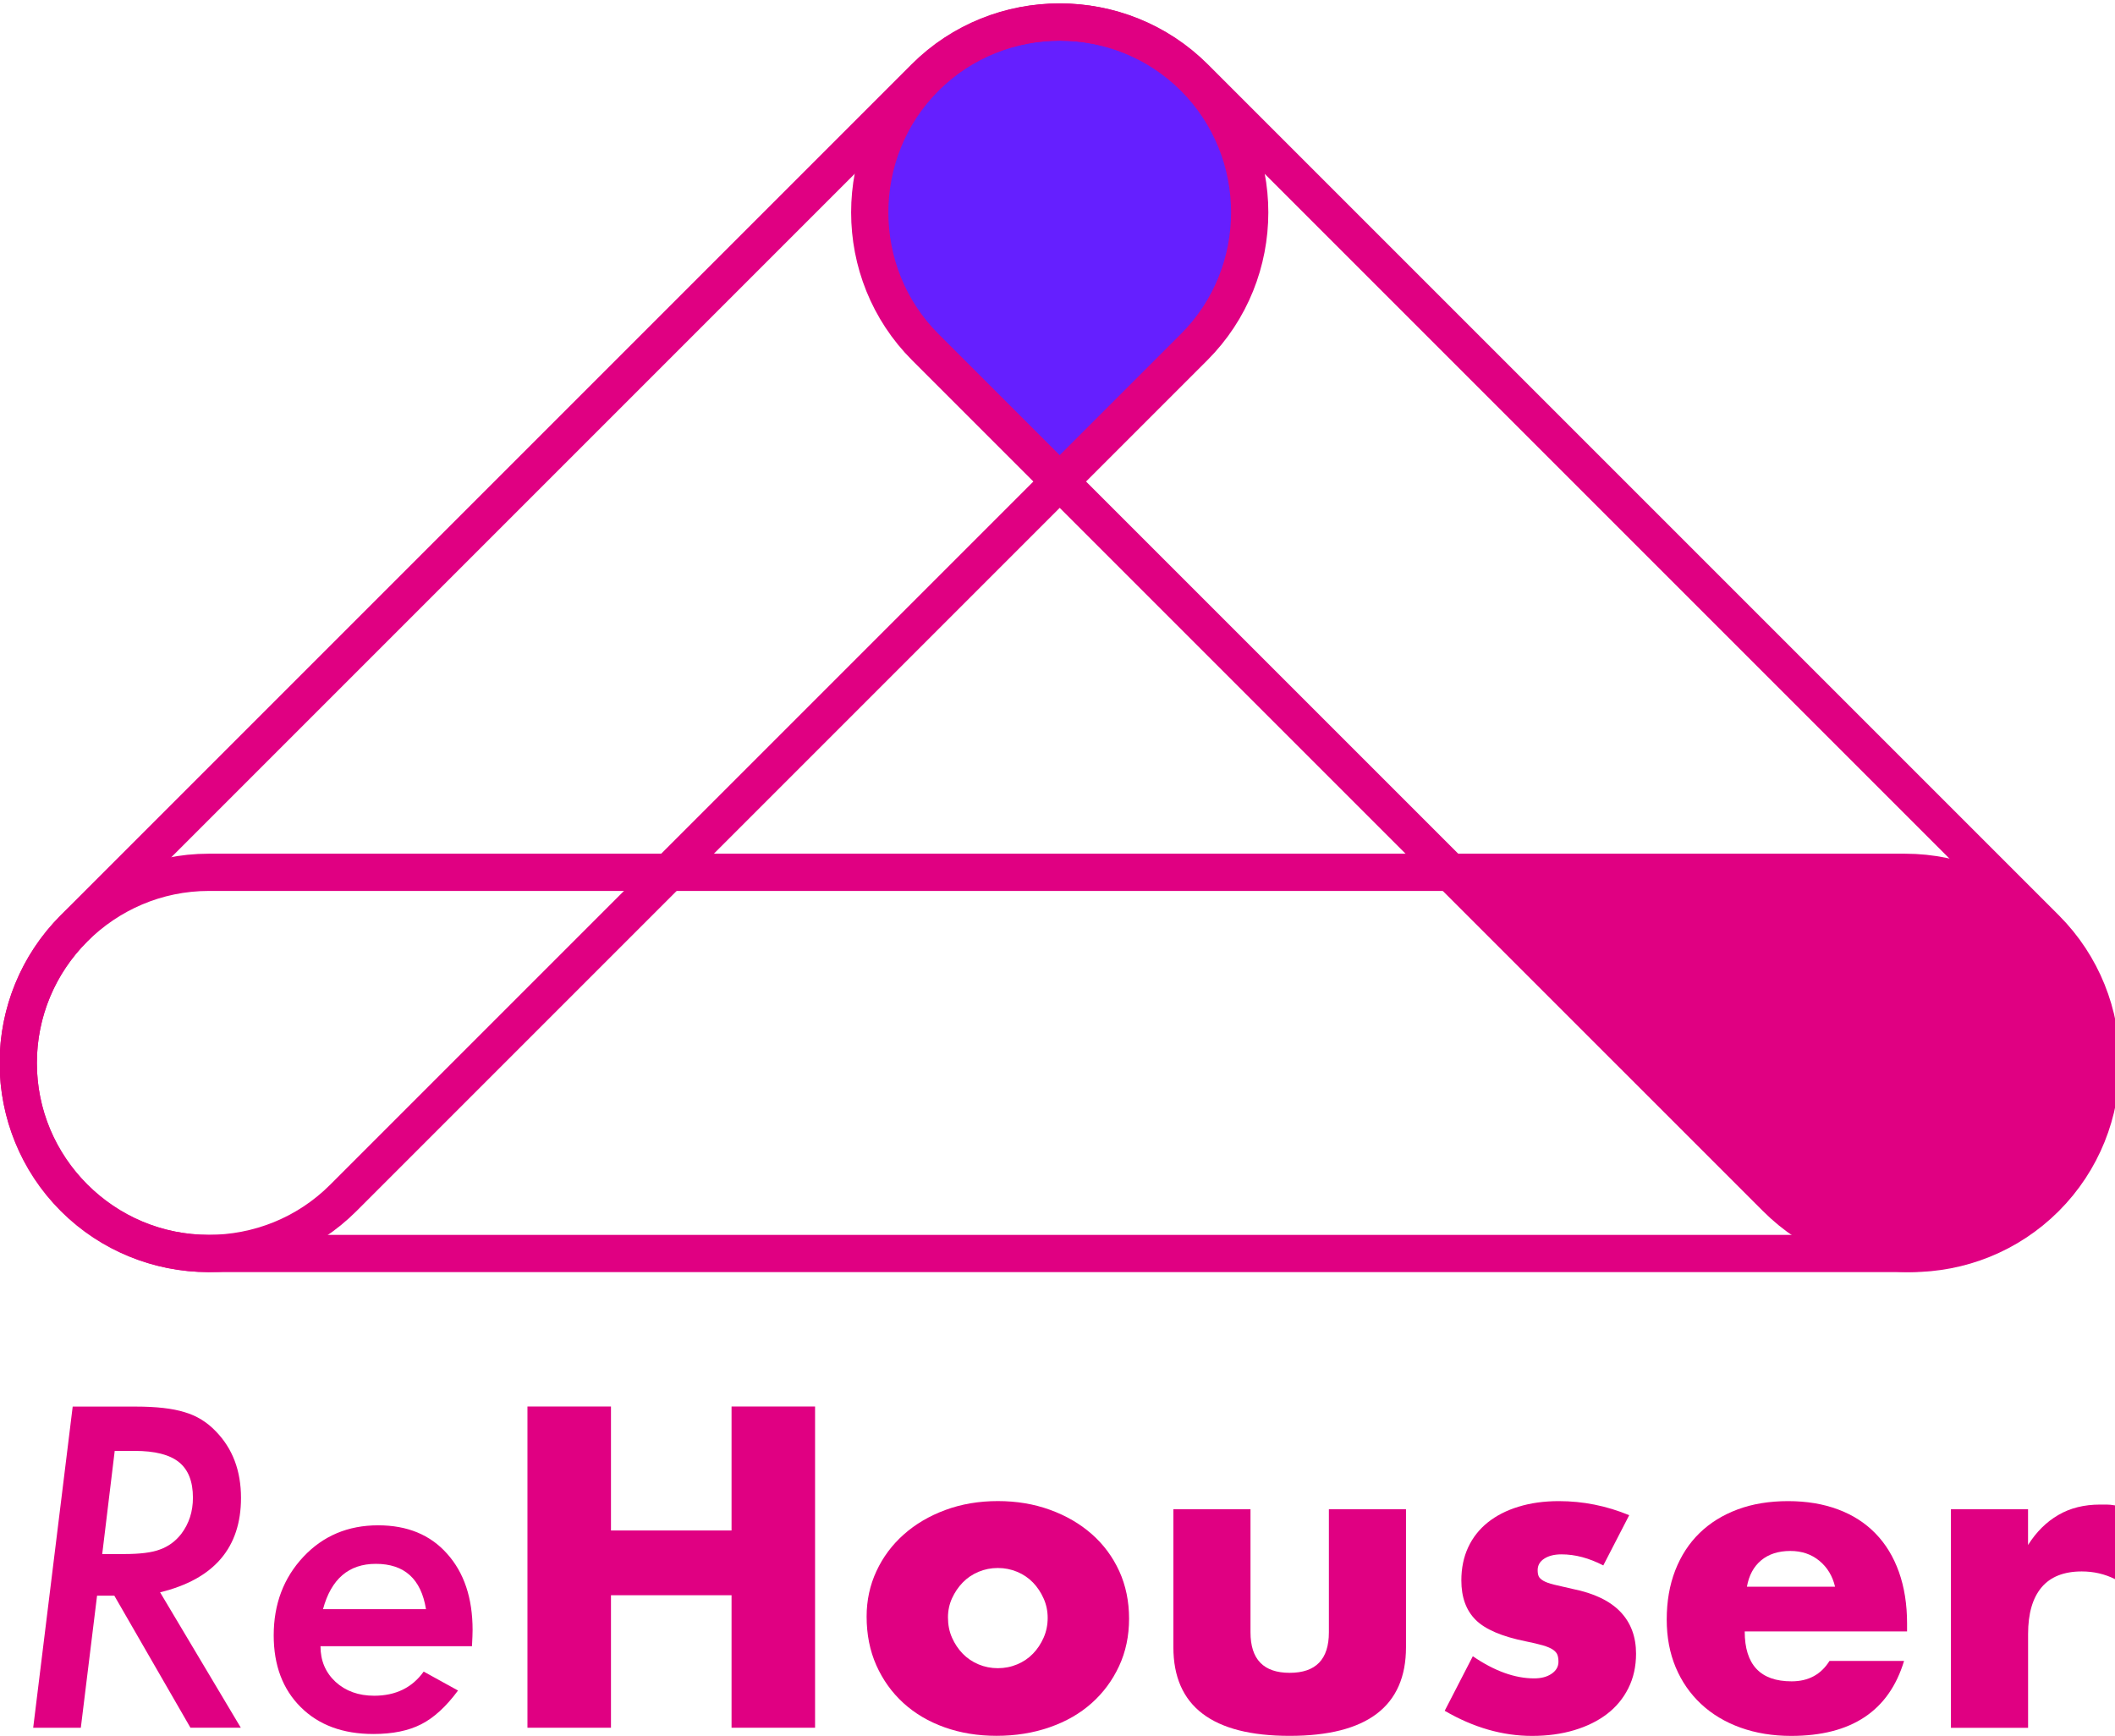
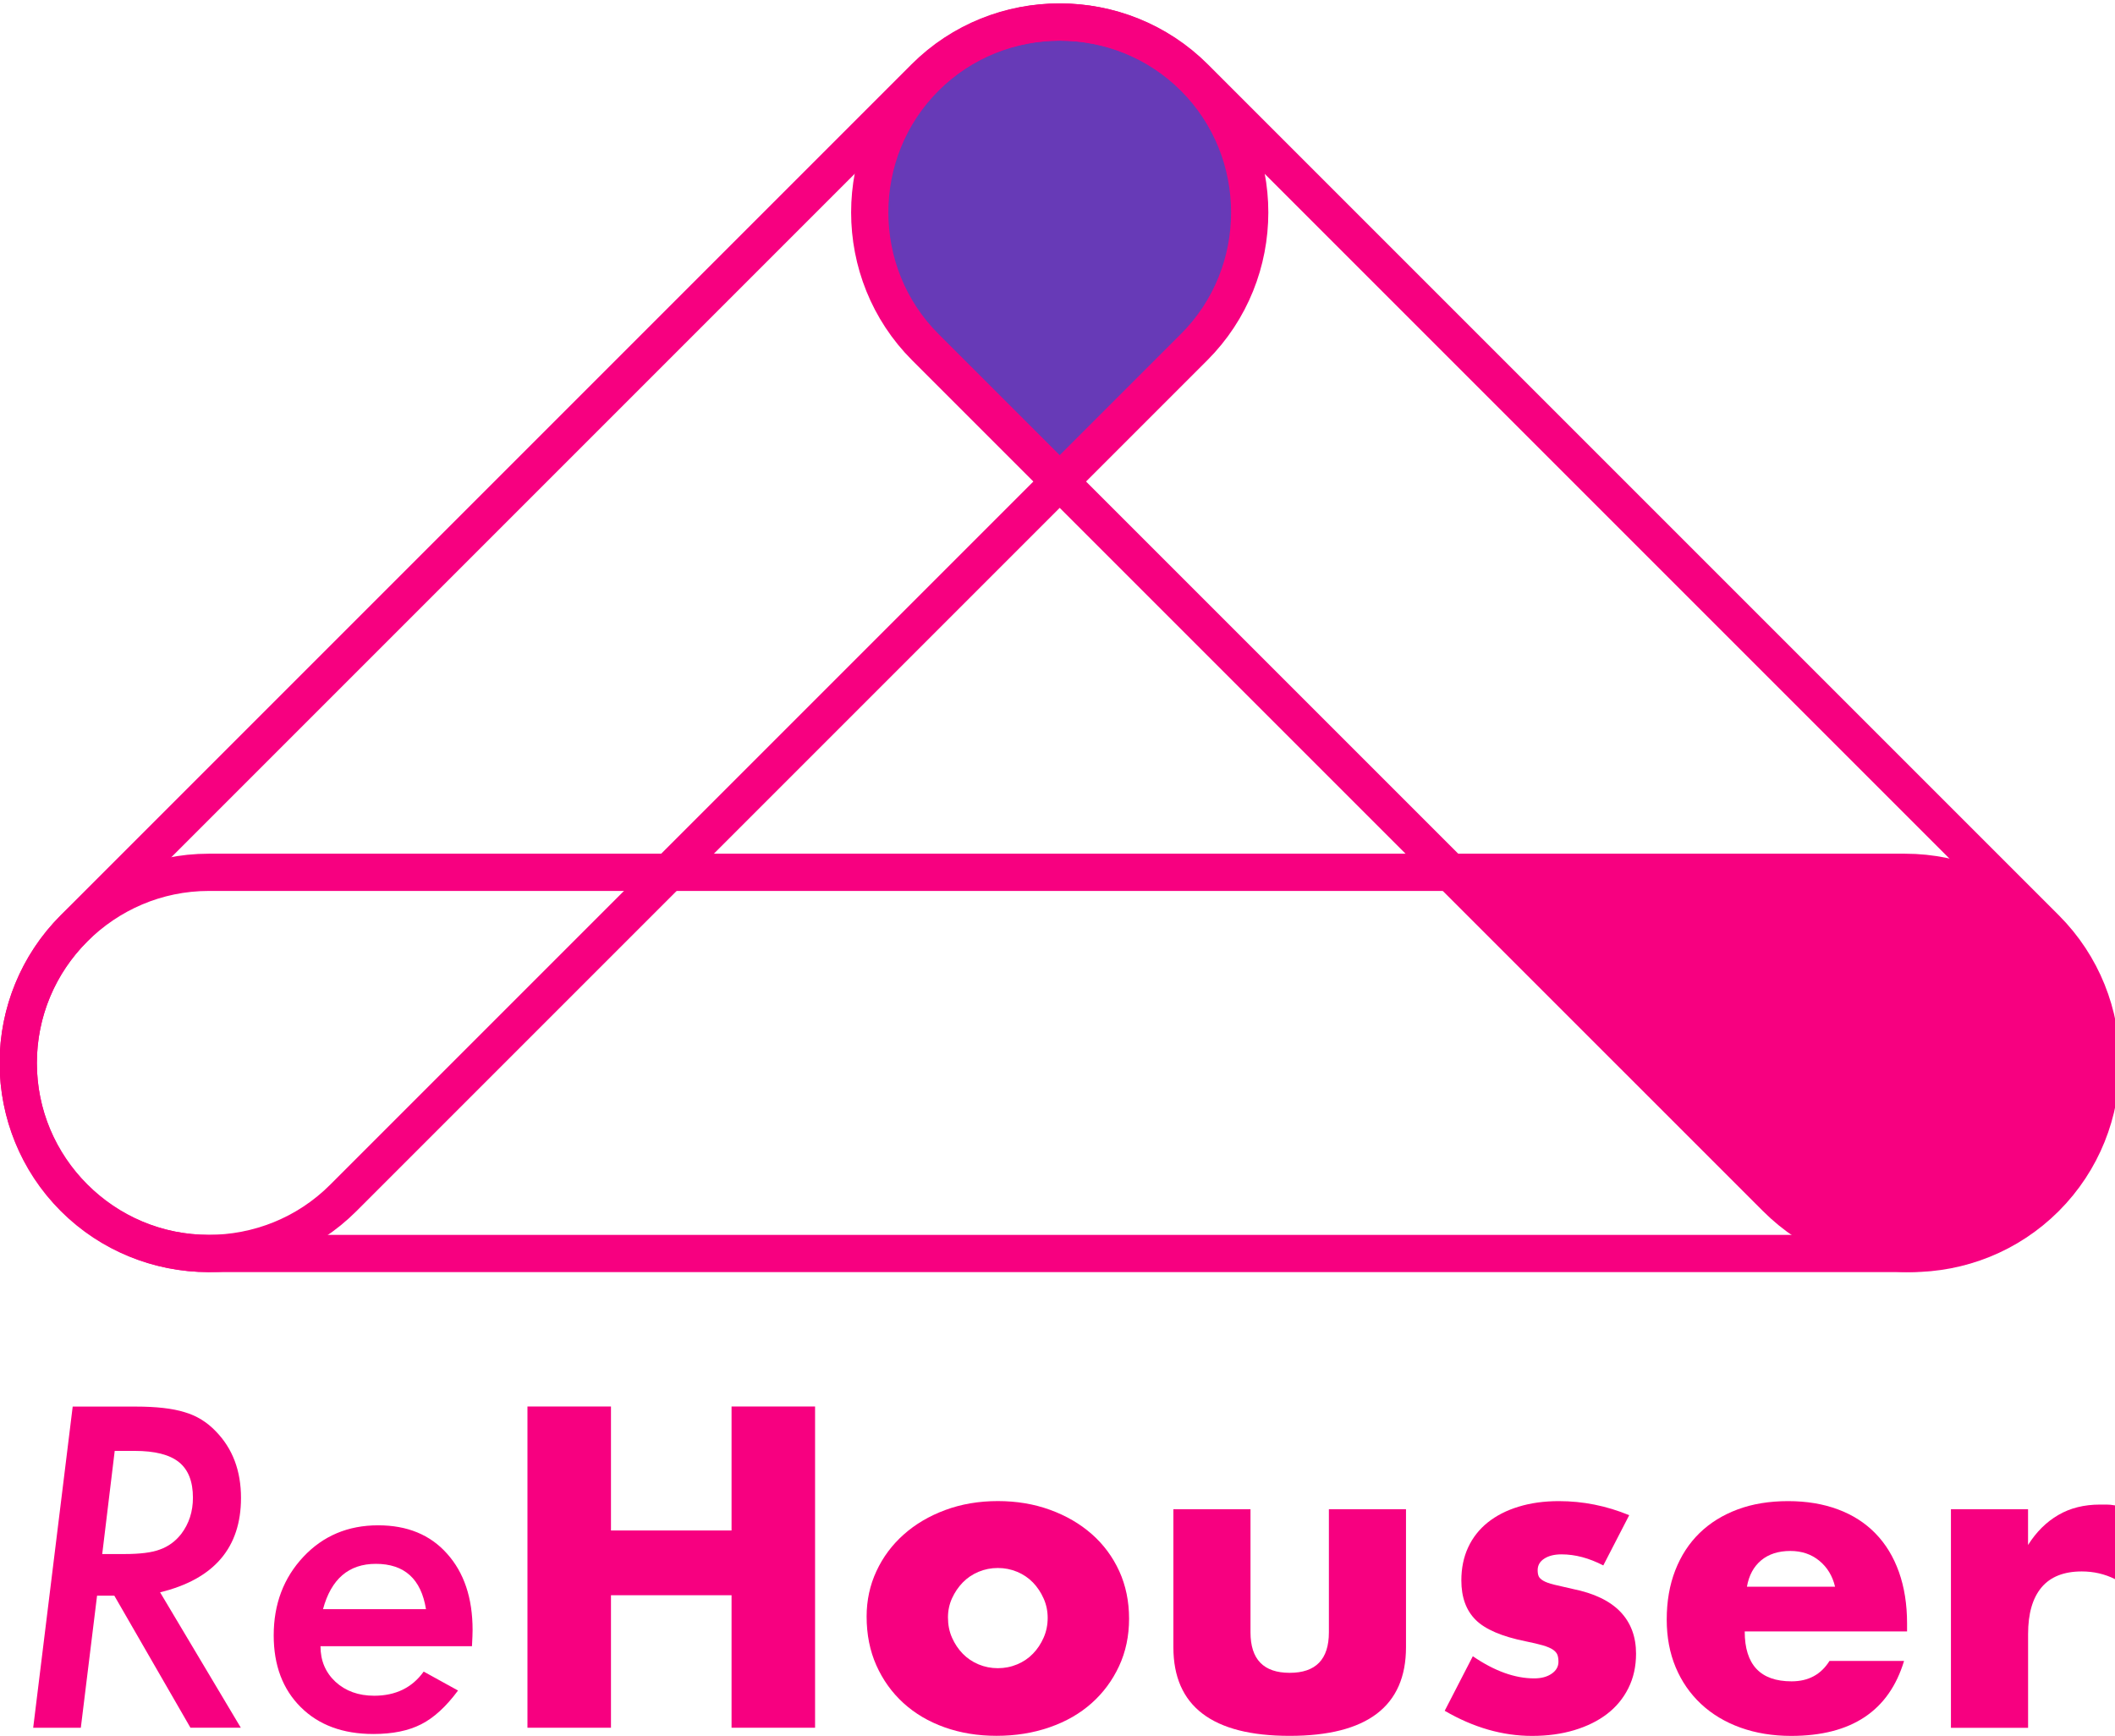
<svg xmlns="http://www.w3.org/2000/svg" version="1.1" id="Layer_1" x="0px" y="0px" viewBox="0 0 479.17 393.15" style="enable-background:new 0 0 479.17 393.15;" xml:space="preserve">
  <style type="text/css">
- 	
- 	
- 	
- 	.st0{fill:#651fff;}
- 	.st1{fill:none;stroke:#e00082;stroke-width:8.438;stroke-miterlimit:10;}
- 	.st2{fill:#e00082;}
- 	.st3{fill:#e00082;}
+ 	.st0{fill:#673ab7;}
+ 	.st1{fill:none;stroke:#f70080;stroke-width:8.438;stroke-miterlimit:10;}
+ 	.st2{fill:#f70080;}
+ 	.st3{fill:#f70080;}
</style>
  <g>
    <path class="st0" d="M270.02,82.58c16.45-16.45,16.74-43.12,0.97-59.98l-1.08-1.08c-8.38-8.38-19.43-12.58-30.48-12.59   c-11.05,0.01-22.1,4.21-30.48,12.59l-1.08,1.08c-15.77,16.87-15.47,43.54,0.97,59.98l30.58,30.58L270.02,82.58z" />
  </g>
  <path class="st1" d="M431.57,283.99H47.31c-23.75,0-43.18-19.43-43.18-43.18v0c0-23.75,19.43-43.18,43.18-43.18h384.26  c23.75,0,43.18,19.43,43.18,43.18v0C474.74,264.56,455.31,283.99,431.57,283.99z" />
  <path class="st1" d="M270.53,78.65L77.79,271.39c-16.79,16.79-44.27,16.79-61.06,0l0,0c-16.79-16.79-16.79-44.27,0-61.06  L209.47,17.58c16.79-16.79,44.27-16.79,61.06,0l0,0C287.33,34.38,287.33,61.85,270.53,78.65z" />
  <path class="st1" d="M402.39,271.39L209.64,78.65c-16.79-16.79-16.79-44.27,0-61.06l0,0c16.79-16.79,44.27-16.79,61.06,0  l192.75,192.75c16.79,16.79,16.79,44.27,0,61.06l0,0C446.66,288.19,419.18,288.19,402.39,271.39z" />
  <g>
    <path class="st2" d="M402.38,271.41c8.22,8.22,19,12.39,29.83,12.56c23.45-0.35,42.53-19.62,42.53-43.14   c0-23.75-19.43-43.18-43.18-43.18H328.62L402.38,271.41z" />
  </g>
  <g>
    <path class="st3" d="M36.27,360.75l18.29,30.68H43.15L25.9,361.51h-3.91l-3.68,29.93H7.52l8.95-72.77h14.28   c4.65,0,8.34,0.42,11.08,1.27c2.7,0.79,5.06,2.23,7.07,4.34c3.8,3.9,5.7,8.92,5.7,15.08C54.6,350.64,48.49,357.77,36.27,360.75z    M25.99,328.7l-2.83,23.38h4.95c3.64,0,6.36-0.34,8.15-1.04c1.92-0.69,3.52-1.87,4.81-3.53c1.76-2.33,2.64-5.06,2.64-8.2   c0-3.68-1.06-6.36-3.18-8.06c-2.12-1.7-5.46-2.54-10.02-2.54H25.99z" />
    <path class="st3" d="M72.61,372.96c0,3.27,1.13,5.95,3.39,8.06c2.29,2.1,5.22,3.16,8.77,3.16c4.87,0,8.61-1.82,11.22-5.47   l7.78,4.29c-2.7,3.65-5.48,6.19-8.34,7.64c-2.89,1.48-6.5,2.21-10.84,2.21c-6.88,0-12.37-2.02-16.45-6.08   c-4.08-4.05-6.13-9.47-6.13-16.26c0-7.1,2.25-13.04,6.74-17.82c4.46-4.74,10.1-7.12,16.92-7.12c6.6,0,11.8,2.14,15.6,6.41   c3.87,4.3,5.8,10.07,5.8,17.3c0,0.76-0.05,1.98-0.14,3.68H72.61z M96.51,364.57c-1.1-6.85-4.89-10.27-11.36-10.27   c-6.13,0-10.12,3.42-11.97,10.27H96.51z" />
    <path class="st3" d="M138.42,346.74h27.32v-28.09h18.92v72.78h-18.92v-30.02h-27.32v30.02H119.5v-72.78h18.92V346.74z" />
    <path class="st3" d="M196.34,366.24c0-3.67,0.74-7.1,2.22-10.28c1.48-3.19,3.54-5.95,6.18-8.3c2.64-2.35,5.77-4.2,9.41-5.55   c3.64-1.35,7.61-2.03,11.92-2.03c4.25,0,8.19,0.66,11.82,1.98c3.63,1.32,6.79,3.15,9.46,5.5c2.67,2.35,4.74,5.15,6.23,8.4   c1.48,3.25,2.22,6.84,2.22,10.76c0,3.93-0.76,7.52-2.27,10.76c-1.51,3.25-3.59,6.05-6.23,8.4c-2.64,2.35-5.81,4.17-9.51,5.45   c-3.7,1.29-7.71,1.93-12.02,1.93c-4.25,0-8.17-0.64-11.78-1.93c-3.61-1.29-6.71-3.12-9.32-5.5c-2.61-2.38-4.65-5.23-6.13-8.54   C197.07,373.98,196.34,370.3,196.34,366.24z M214.77,366.44c0,1.67,0.3,3.2,0.92,4.59c0.61,1.38,1.42,2.59,2.42,3.62   c1,1.03,2.19,1.84,3.57,2.42c1.38,0.58,2.85,0.87,4.39,0.87s3.01-0.29,4.39-0.87c1.38-0.58,2.57-1.38,3.57-2.42   c1-1.03,1.8-2.24,2.41-3.62c0.61-1.38,0.92-2.88,0.92-4.49c0-1.54-0.3-3.01-0.92-4.39c-0.61-1.38-1.42-2.59-2.41-3.62   c-1-1.03-2.19-1.84-3.57-2.42c-1.39-0.58-2.85-0.87-4.39-0.87s-3.01,0.29-4.39,0.87c-1.38,0.58-2.57,1.39-3.57,2.42   c-1,1.03-1.8,2.22-2.42,3.57C215.08,363.44,214.77,364.89,214.77,366.44z" />
    <path class="st3" d="M283.31,341.92v27.9c0,6.11,2.96,9.17,8.88,9.17c5.92,0,8.88-3.06,8.88-9.17v-27.9h17.47v31.27   c0,6.69-2.21,11.71-6.61,15.06c-4.41,3.35-10.99,5.02-19.74,5.02c-8.75,0-15.33-1.67-19.74-5.02c-4.41-3.35-6.61-8.37-6.61-15.06   v-31.27H283.31z" />
    <path class="st3" d="M363.24,354.66c-3.22-1.67-6.37-2.51-9.46-2.51c-1.61,0-2.91,0.32-3.91,0.97c-1,0.64-1.5,1.51-1.5,2.61   c0,0.58,0.08,1.05,0.24,1.4c0.16,0.36,0.51,0.69,1.06,1.01c0.54,0.32,1.35,0.61,2.41,0.87s2.46,0.58,4.2,0.97   c4.83,0.97,8.43,2.69,10.81,5.16c2.38,2.48,3.57,5.65,3.57,9.51c0,2.9-0.58,5.5-1.74,7.82c-1.16,2.32-2.77,4.26-4.83,5.84   c-2.06,1.58-4.54,2.8-7.43,3.67c-2.9,0.87-6.08,1.3-9.56,1.3c-6.69,0-13.29-1.9-19.79-5.69l6.37-12.36   c4.89,3.35,9.52,5.02,13.9,5.02c1.61,0,2.93-0.35,3.96-1.06c1.03-0.71,1.54-1.61,1.54-2.7c0-0.64-0.08-1.17-0.24-1.59   c-0.16-0.42-0.5-0.8-1.01-1.16c-0.51-0.35-1.27-0.67-2.27-0.97c-1-0.29-2.3-0.59-3.91-0.92c-5.41-1.09-9.19-2.72-11.34-4.87   c-2.16-2.16-3.23-5.13-3.23-8.93c0-2.77,0.51-5.26,1.54-7.48c1.03-2.22,2.51-4.1,4.44-5.65c1.93-1.54,4.26-2.74,7-3.57   c2.73-0.84,5.77-1.26,9.12-1.26c5.47,0,10.78,1.06,15.93,3.19L363.24,354.66z" />
    <path class="st3" d="M395.28,369.62c0,7.53,3.54,11.3,10.62,11.3c3.8,0,6.66-1.54,8.59-4.63h16.89   c-3.41,11.33-11.94,16.99-25.58,16.99c-4.18,0-8.01-0.63-11.49-1.88c-3.47-1.25-6.45-3.04-8.93-5.36c-2.48-2.32-4.39-5.08-5.74-8.3   c-1.35-3.22-2.03-6.82-2.03-10.81c0-4.12,0.64-7.83,1.93-11.15c1.29-3.31,3.12-6.13,5.5-8.45c2.38-2.32,5.26-4.1,8.64-5.36   c3.38-1.26,7.19-1.88,11.44-1.88c4.18,0,7.95,0.63,11.3,1.88c3.35,1.25,6.18,3.07,8.49,5.45c2.32,2.38,4.08,5.29,5.31,8.73   c1.22,3.44,1.84,7.32,1.84,11.63v1.83H395.28z M415.75,359.49c-0.58-2.45-1.77-4.41-3.57-5.89c-1.8-1.48-3.99-2.22-6.56-2.22   c-2.7,0-4.91,0.71-6.61,2.12c-1.7,1.42-2.78,3.41-3.23,5.98H415.75z" />
    <path class="st3" d="M442,341.92h17.47v8.11c1.87-2.96,4.15-5.23,6.86-6.8c2.7-1.58,5.86-2.36,9.46-2.36c0.45,0,0.95,0,1.5,0   c0.54,0,1.17,0.06,1.88,0.19v16.7c-2.32-1.16-4.83-1.74-7.53-1.74c-4.05,0-7.1,1.21-9.12,3.62c-2.03,2.42-3.04,5.94-3.04,10.57   v21.24H442V341.92z" />
  </g>
</svg>
